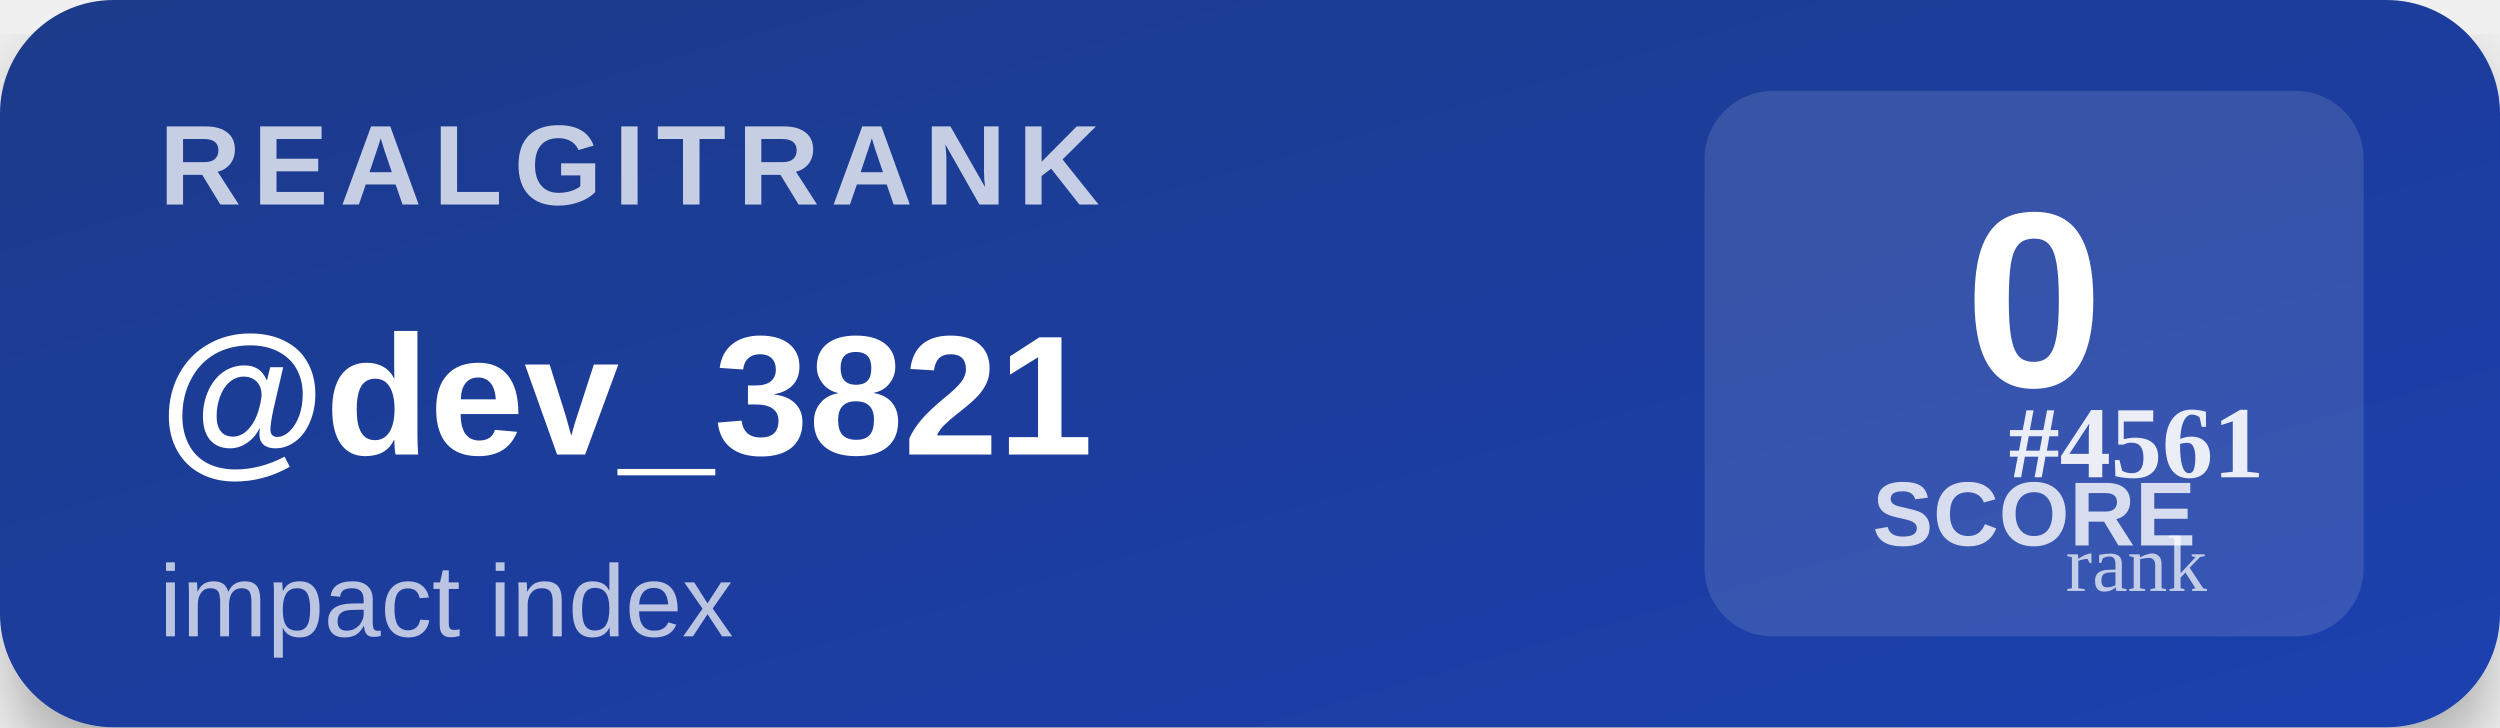
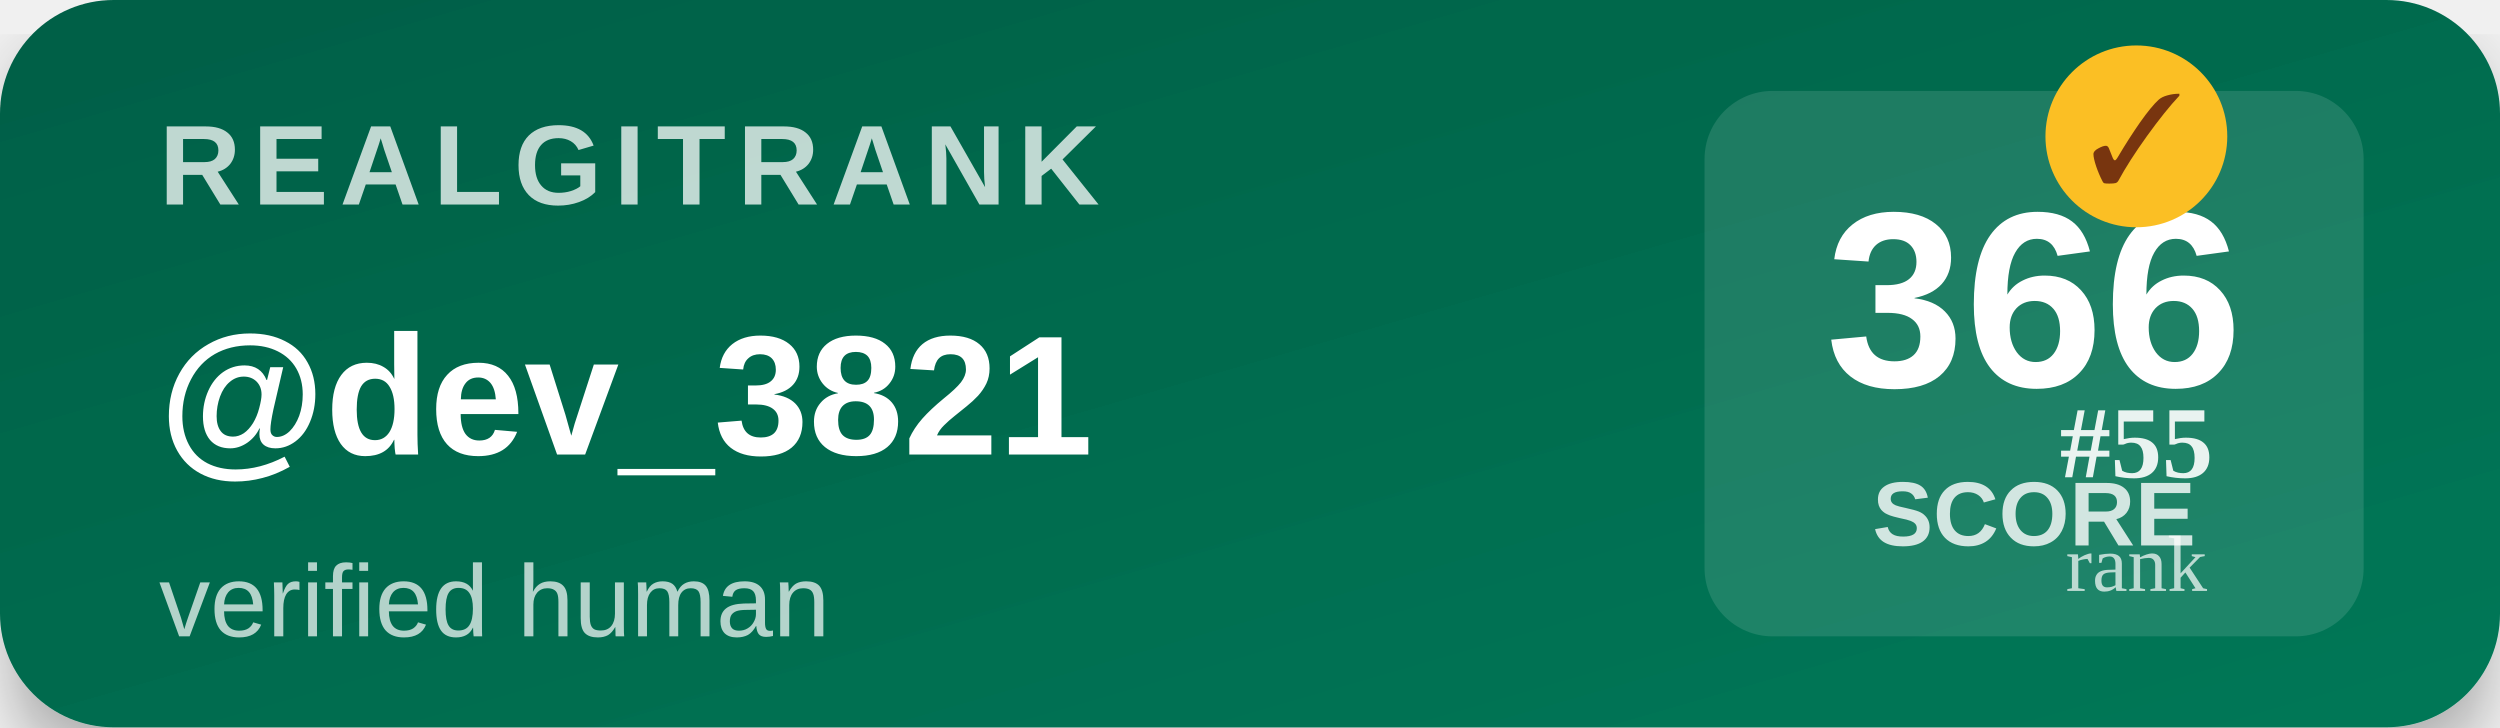
<svg xmlns="http://www.w3.org/2000/svg" width="220" height="64" viewBox="0 0 220 64">
  <defs>
    <linearGradient id="bg" x1="0" y1="0" x2="1" y2="1">
-       <stop offset="0%" stop-color="#1e3a8a" />
-       <stop offset="100%" stop-color="#1e40af" />
+       <stop offset="0%" stop-color="#065f46" />
+       <stop offset="100%" stop-color="#047857" />
    </linearGradient>
    <filter id="shadow">
      <feDropShadow dx="0" dy="3" stdDeviation="3" flood-opacity="0.3" />
    </filter>
  </defs>
  <rect width="220" height="64" rx="10" fill="url(#bg)" filter="url(#shadow)" />
  <text x="14" y="18" font-family="Segoe UI,Arial,sans-serif" font-size="10" font-weight="700" fill="#ffffff" opacity="0.75" letter-spacing="1">REALGITRANK</text>
  <text x="14" y="40" font-family="Segoe UI,Arial,sans-serif" font-size="15" font-weight="800" fill="#ffffff">@dev_3821</text>
-   <text x="14" y="56" font-family="Segoe UI,Arial,sans-serif" font-size="9" fill="#ffffff" opacity="0.7">impact index</text>
+   <text x="14" y="56" font-family="Segoe UI,Arial,sans-serif" font-size="9" fill="#ffffff" opacity="0.7">verified human</text>
  <rect x="150" y="8" width="58" height="48" rx="6" fill="#ffffff" opacity="0.12" />
-   <text x="179" y="34" text-anchor="middle" font-family="Segoe UI,Arial,sans-serif" font-size="22" font-weight="900" fill="#ffffff">0</text>
+   <text x="179" y="34" text-anchor="middle" font-family="Segoe UI,Arial,sans-serif" font-size="22" font-weight="900" fill="#ffffff">366</text>
  <text x="179" y="48" text-anchor="middle" font-family="Segoe UI,Arial,sans-serif" font-size="8" font-weight="600" fill="#ffffff" opacity="0.8">SCORE</text>
-   <text x="188" y="42" text-anchor="middle" font-size="9" font-weight="700" fill="#ffffff" opacity="0.9">#4561</text>
+   <g transform="translate(188,12)">
+     <circle r="8" fill="#fbbf24" />
+     <text y="4" text-anchor="middle" font-size="11" font-weight="900" fill="#78350f">✓</text>
+   </g>
+   <text x="188" y="42" text-anchor="middle" font-size="9" font-weight="700" fill="#ffffff" opacity="0.9">#55</text>
  <text x="188" y="52" text-anchor="middle" font-size="7" fill="#ffffff" opacity="0.7">rank</text>
</svg>
